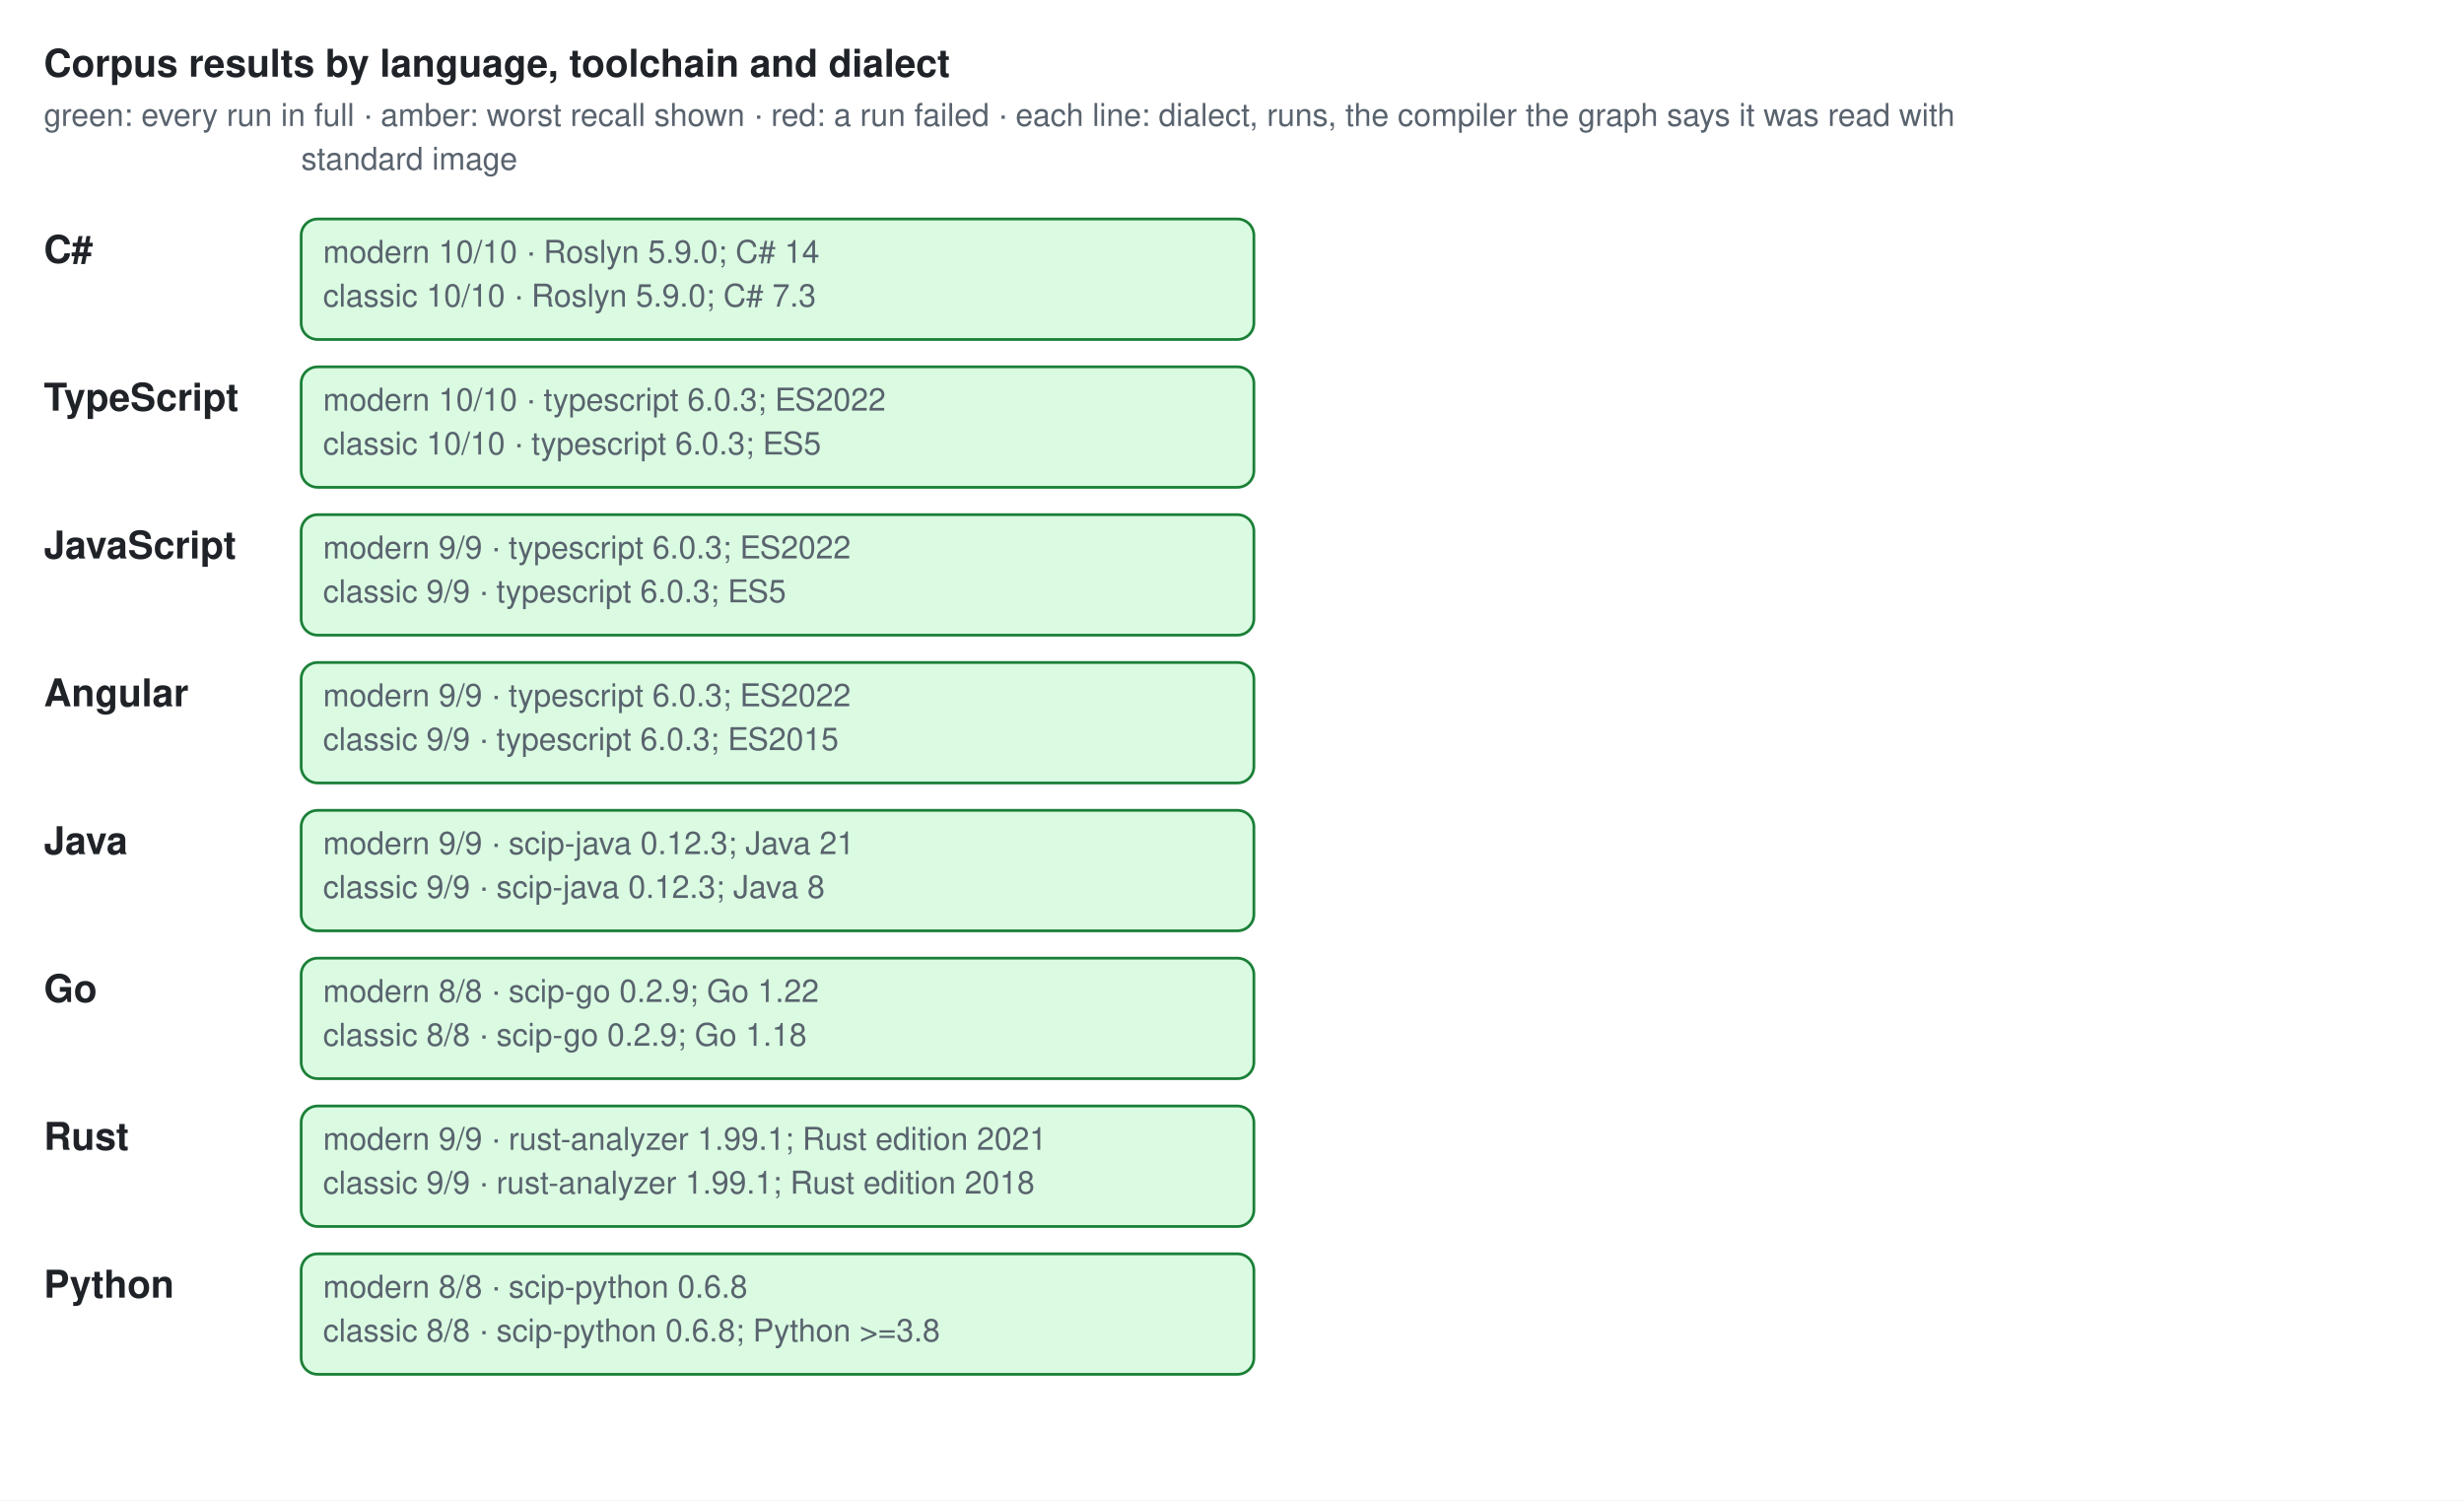
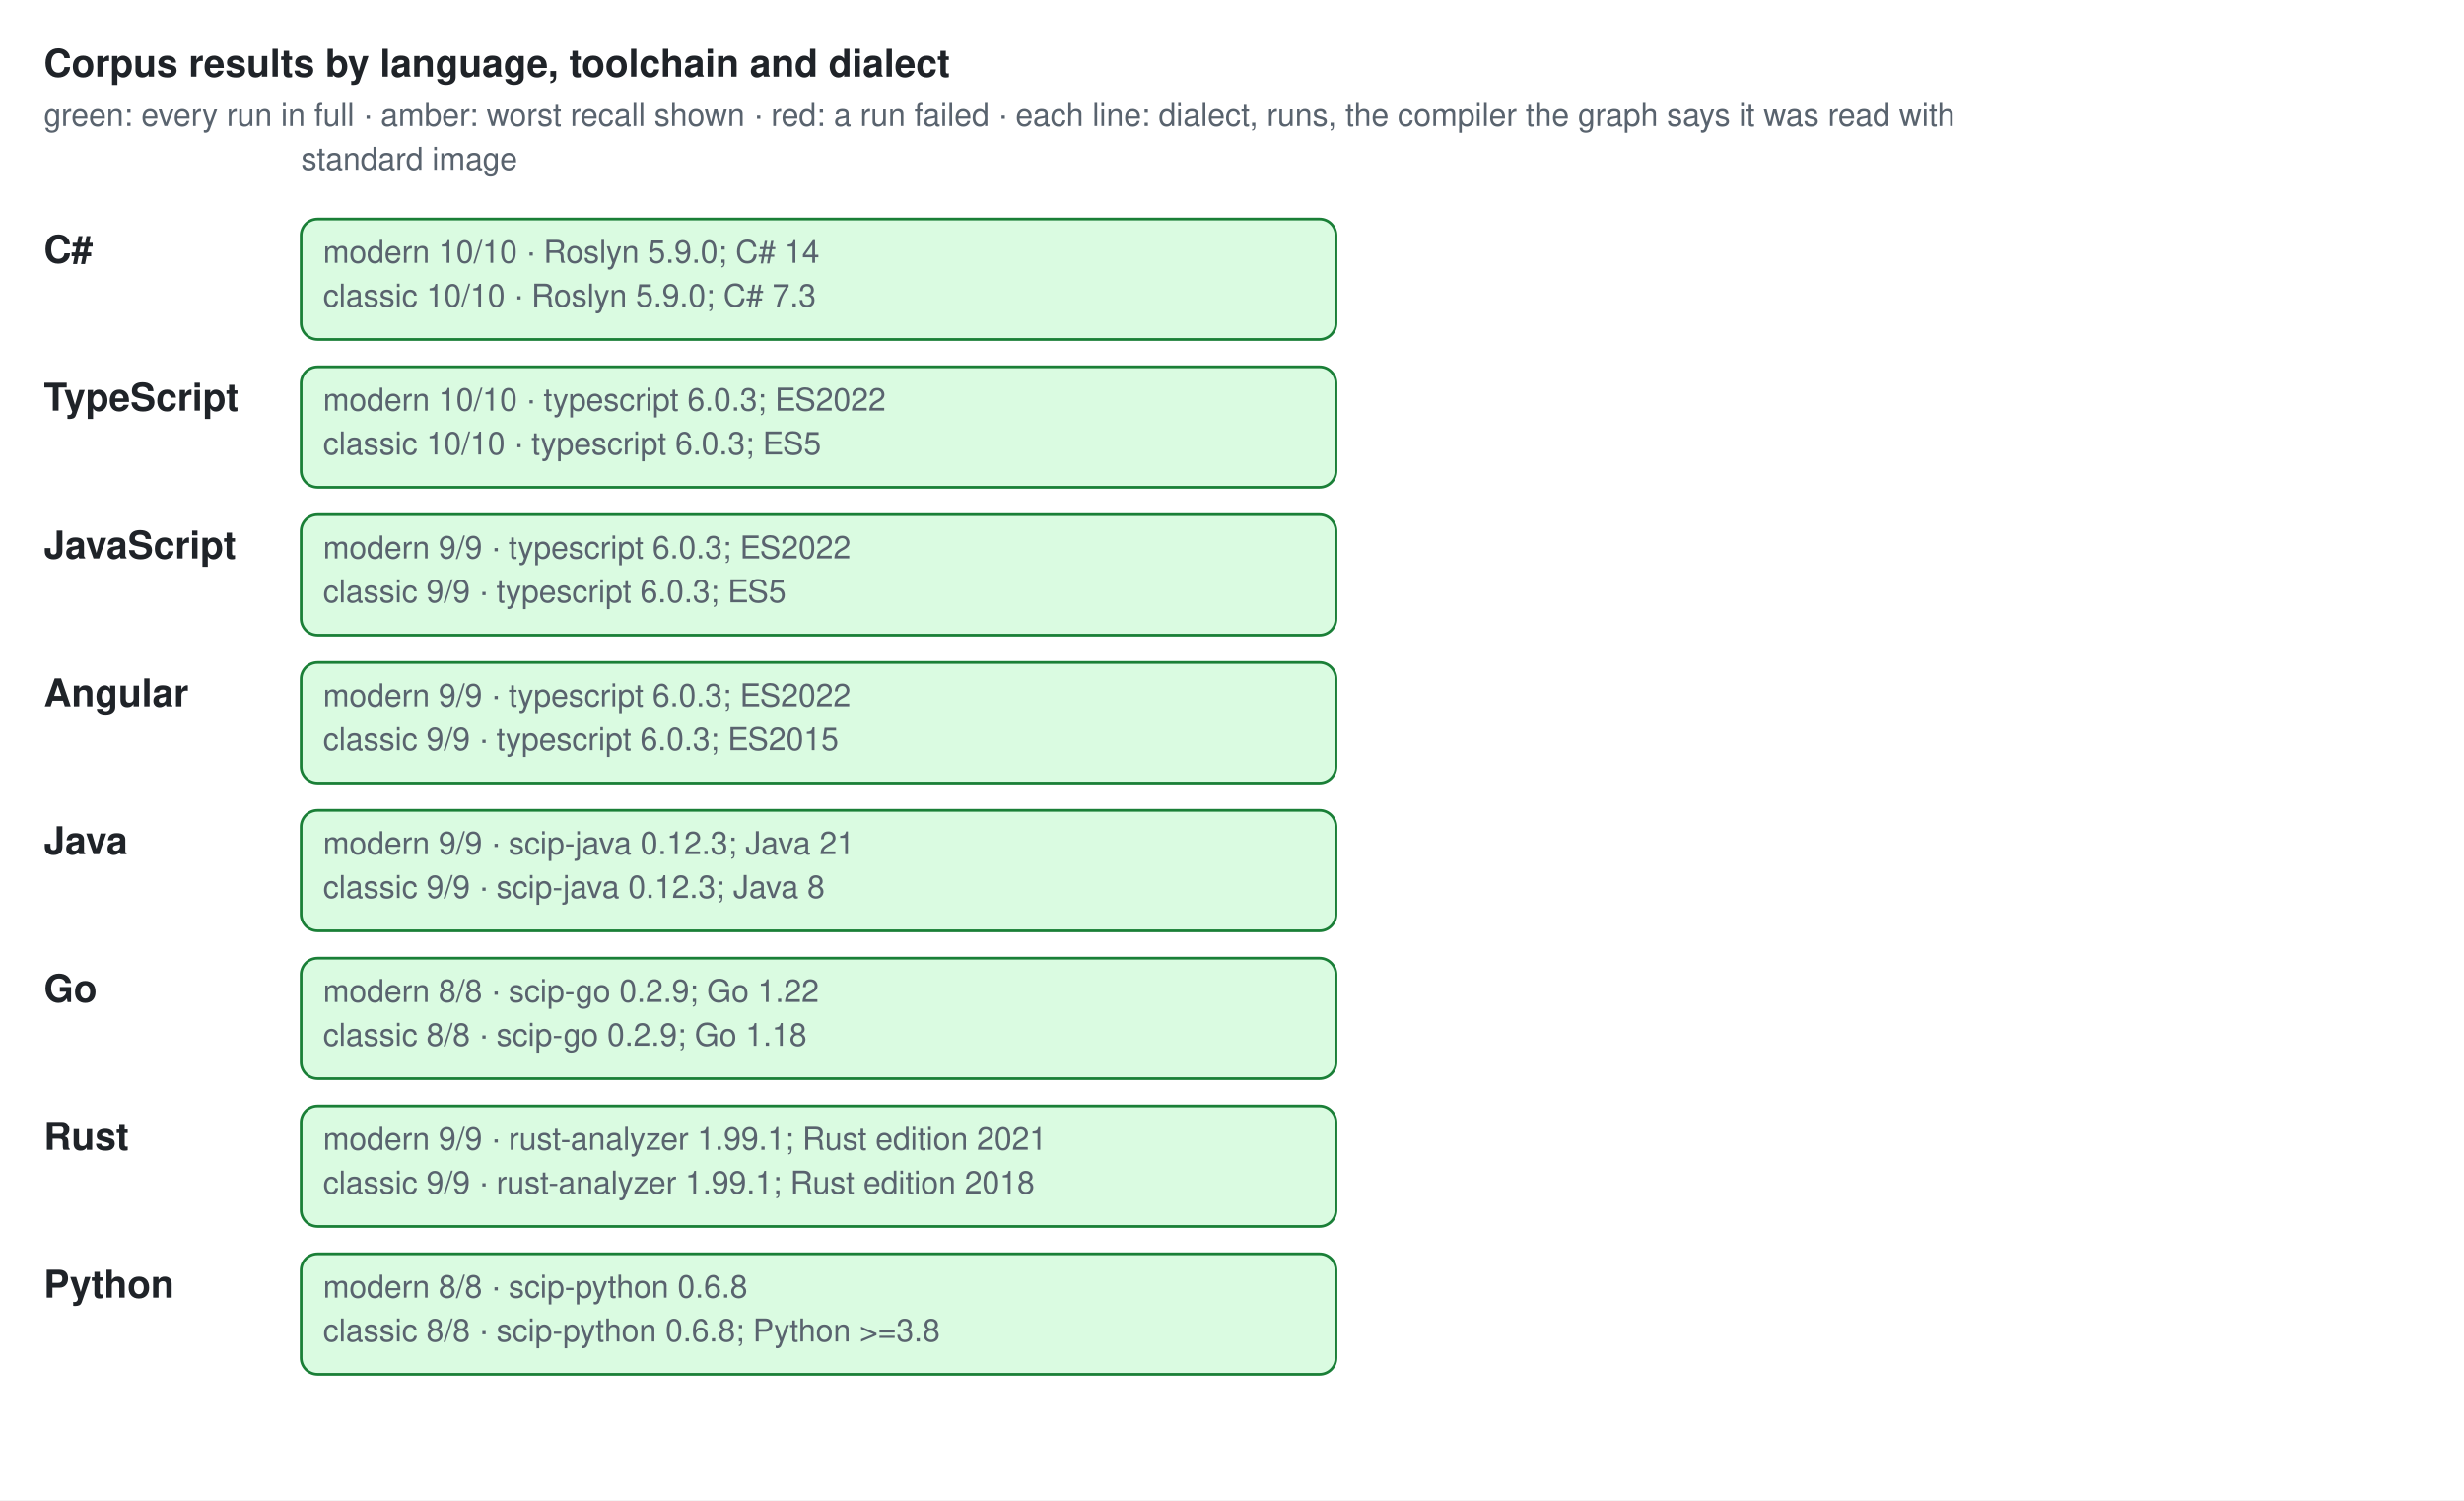
<svg xmlns="http://www.w3.org/2000/svg" viewBox="0 0 900 548" width="900" height="548" role="img" aria-labelledby="title desc">
  <style>
  text { font-family: -apple-system, 'Segoe UI', Helvetica, Arial, sans-serif; font-size: 13px; fill: #1f2328; }
  .h { font-weight: 600; font-size: 14px; }
  .m { fill: #59636e; font-size: 11.5px; }
  .chip { font-size: 12px; }
  .bg { fill: #ffffff; }
  .grid { stroke: #d1d9e0; stroke-width: 1; }
  .c1 { fill: #ddf4ff; stroke: #0969da; } .c2 { fill: #fff8c5; stroke: #9a6700; } .c3 { fill: #dafbe1; stroke: #1a7f37; }
  .c4 { fill: #fbefff; stroke: #8250df; } .c5 { fill: #f6f8fa; stroke: #d1d9e0; }
  .ok { fill: #dafbe1; stroke: #1a7f37; } .warn { fill: #fff8c5; stroke: #9a6700; } .bad { fill: #ffebe9; stroke: #cf222e; } .none { fill: #f6f8fa; stroke: #d1d9e0; }
</style>
  <rect class="bg" width="900" height="548" />
  <text class="h" x="16" y="28">Corpus results by language, toolchain and dialect</text>
  <text class="m" x="16" y="46">green: every run in full · amber: worst recall shown · red: a run failed · each line: dialect, runs, the compiler the graph says it was read with</text>
  <text class="m" x="110" y="62">standard image</text>
  <text class="h" x="16" y="96">C#</text>
-   <rect class="ok" x="110" y="80" width="348" height="44" rx="6" />
+   <rect class="ok" x="110" y="80" width="378" height="44" rx="6" />
  <text class="m" x="118" y="96">modern 10/10 · Roslyn 5.9.0; C# 14</text>
  <text class="m" x="118" y="112">classic 10/10 · Roslyn 5.9.0; C# 7.3</text>
  <text class="h" x="16" y="150">TypeScript</text>
-   <rect class="ok" x="110" y="134" width="348" height="44" rx="6" />
+   <rect class="ok" x="110" y="134" width="378" height="44" rx="6" />
  <text class="m" x="118" y="150">modern 10/10 · typescript 6.0.3; ES2022</text>
  <text class="m" x="118" y="166">classic 10/10 · typescript 6.0.3; ES5</text>
  <text class="h" x="16" y="204">JavaScript</text>
-   <rect class="ok" x="110" y="188" width="348" height="44" rx="6" />
+   <rect class="ok" x="110" y="188" width="378" height="44" rx="6" />
  <text class="m" x="118" y="204">modern 9/9 · typescript 6.0.3; ES2022</text>
  <text class="m" x="118" y="220">classic 9/9 · typescript 6.0.3; ES5</text>
  <text class="h" x="16" y="258">Angular</text>
-   <rect class="ok" x="110" y="242" width="348" height="44" rx="6" />
+   <rect class="ok" x="110" y="242" width="378" height="44" rx="6" />
  <text class="m" x="118" y="258">modern 9/9 · typescript 6.0.3; ES2022</text>
  <text class="m" x="118" y="274">classic 9/9 · typescript 6.0.3; ES2015</text>
  <text class="h" x="16" y="312">Java</text>
-   <rect class="ok" x="110" y="296" width="348" height="44" rx="6" />
+   <rect class="ok" x="110" y="296" width="378" height="44" rx="6" />
  <text class="m" x="118" y="312">modern 9/9 · scip-java 0.12.3; Java 21</text>
  <text class="m" x="118" y="328">classic 9/9 · scip-java 0.12.3; Java 8</text>
  <text class="h" x="16" y="366">Go</text>
-   <rect class="ok" x="110" y="350" width="348" height="44" rx="6" />
+   <rect class="ok" x="110" y="350" width="378" height="44" rx="6" />
  <text class="m" x="118" y="366">modern 8/8 · scip-go 0.2.9; Go 1.22</text>
  <text class="m" x="118" y="382">classic 8/8 · scip-go 0.2.9; Go 1.18</text>
  <text class="h" x="16" y="420">Rust</text>
-   <rect class="ok" x="110" y="404" width="348" height="44" rx="6" />
+   <rect class="ok" x="110" y="404" width="378" height="44" rx="6" />
  <text class="m" x="118" y="420">modern 9/9 · rust-analyzer 1.99.1; Rust edition 2021</text>
  <text class="m" x="118" y="436">classic 9/9 · rust-analyzer 1.99.1; Rust edition 2018</text>
  <text class="h" x="16" y="474">Python</text>
-   <rect class="ok" x="110" y="458" width="348" height="44" rx="6" />
+   <rect class="ok" x="110" y="458" width="378" height="44" rx="6" />
  <text class="m" x="118" y="474">modern 8/8 · scip-python 0.6.8</text>
  <text class="m" x="118" y="490">classic 8/8 · scip-python 0.6.8; Python &gt;=3.8</text>
</svg>
